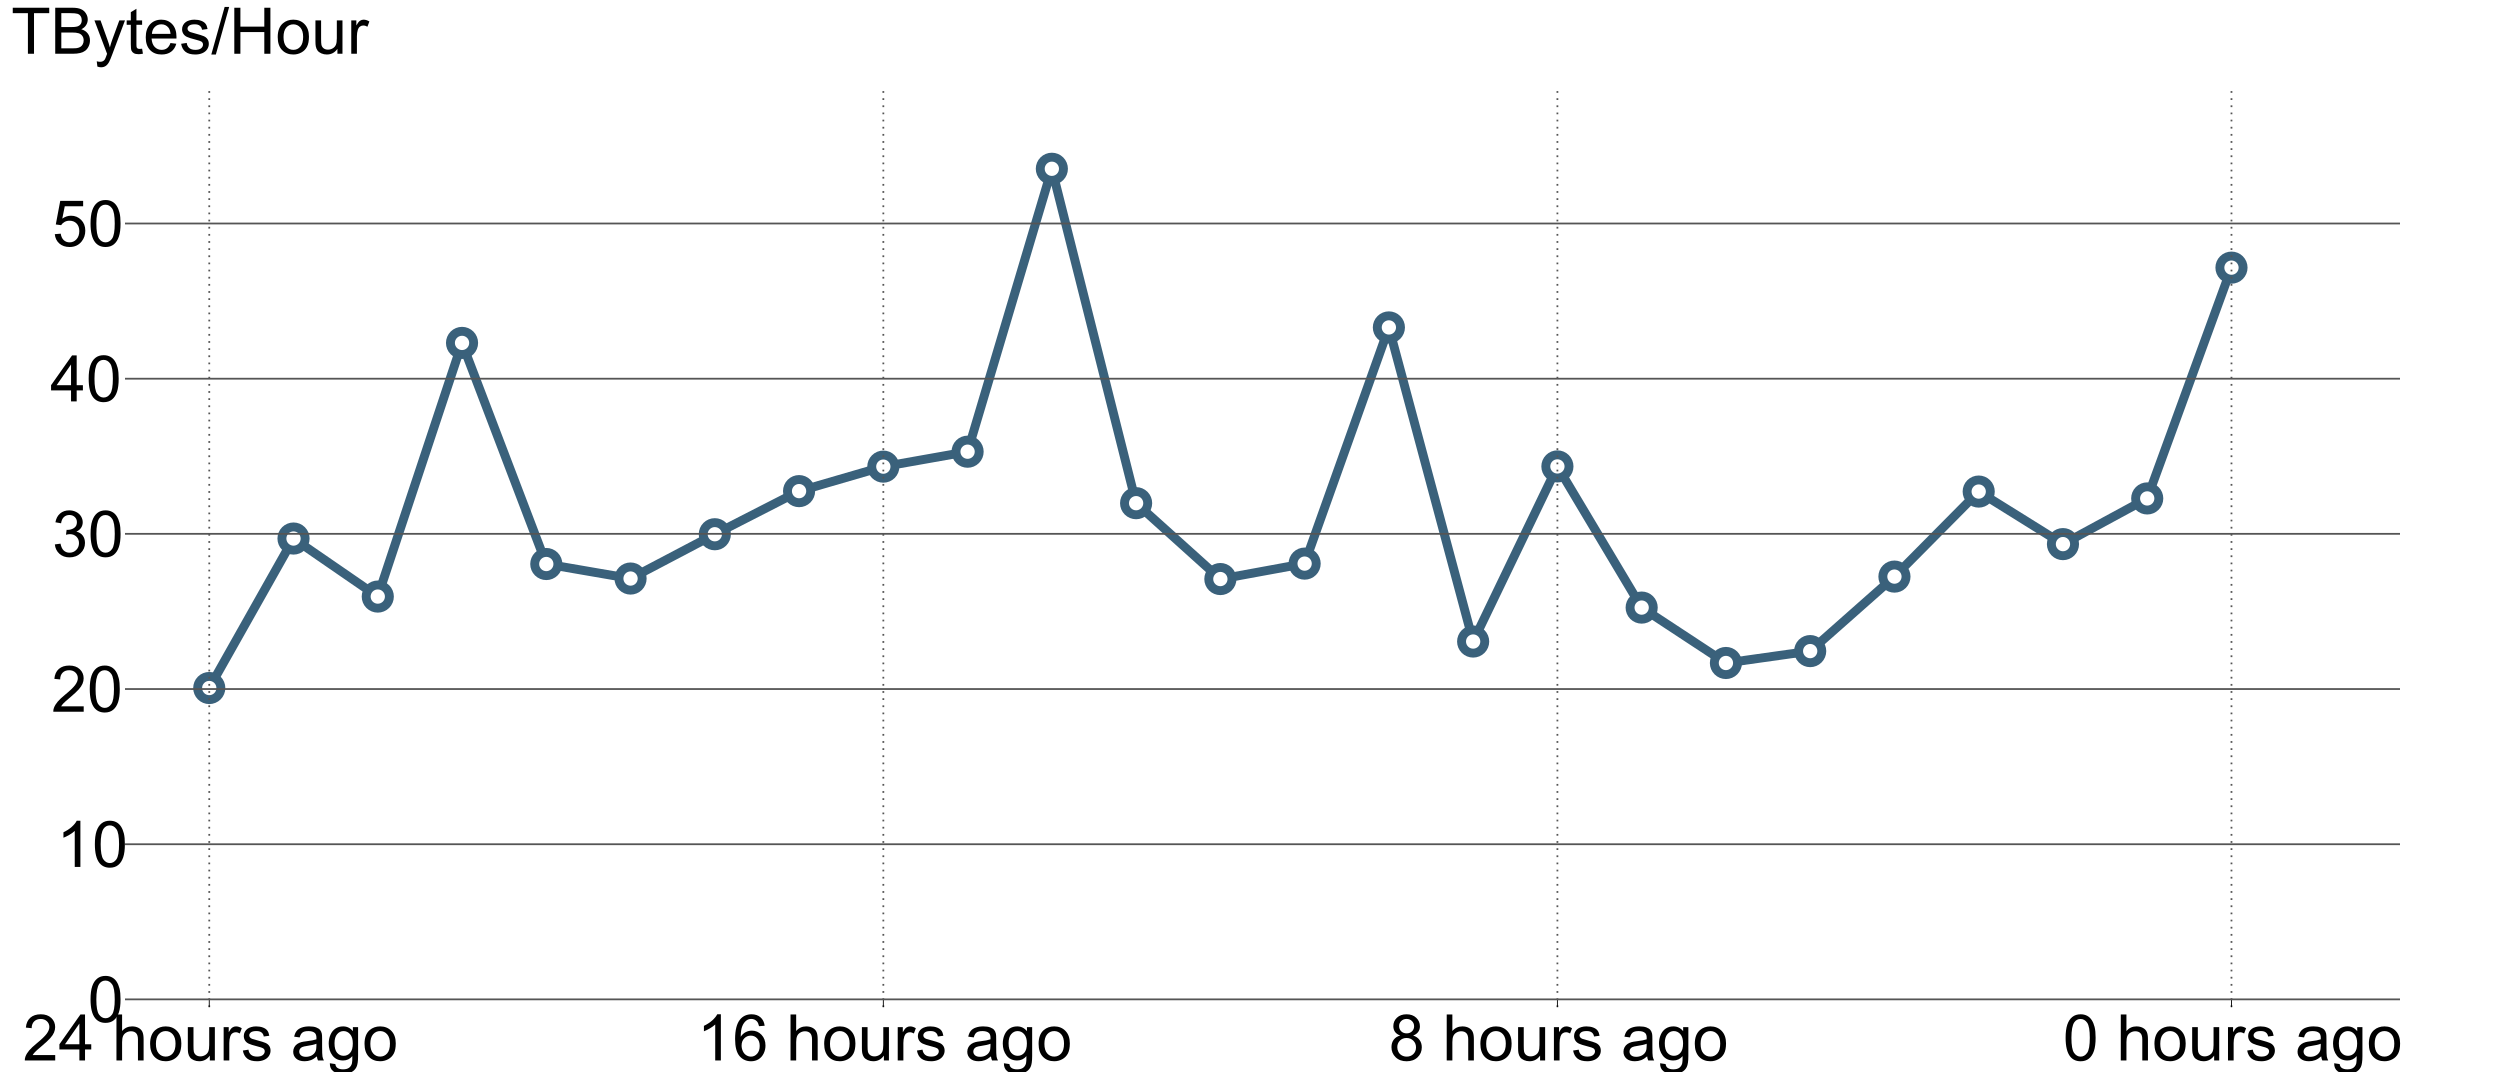
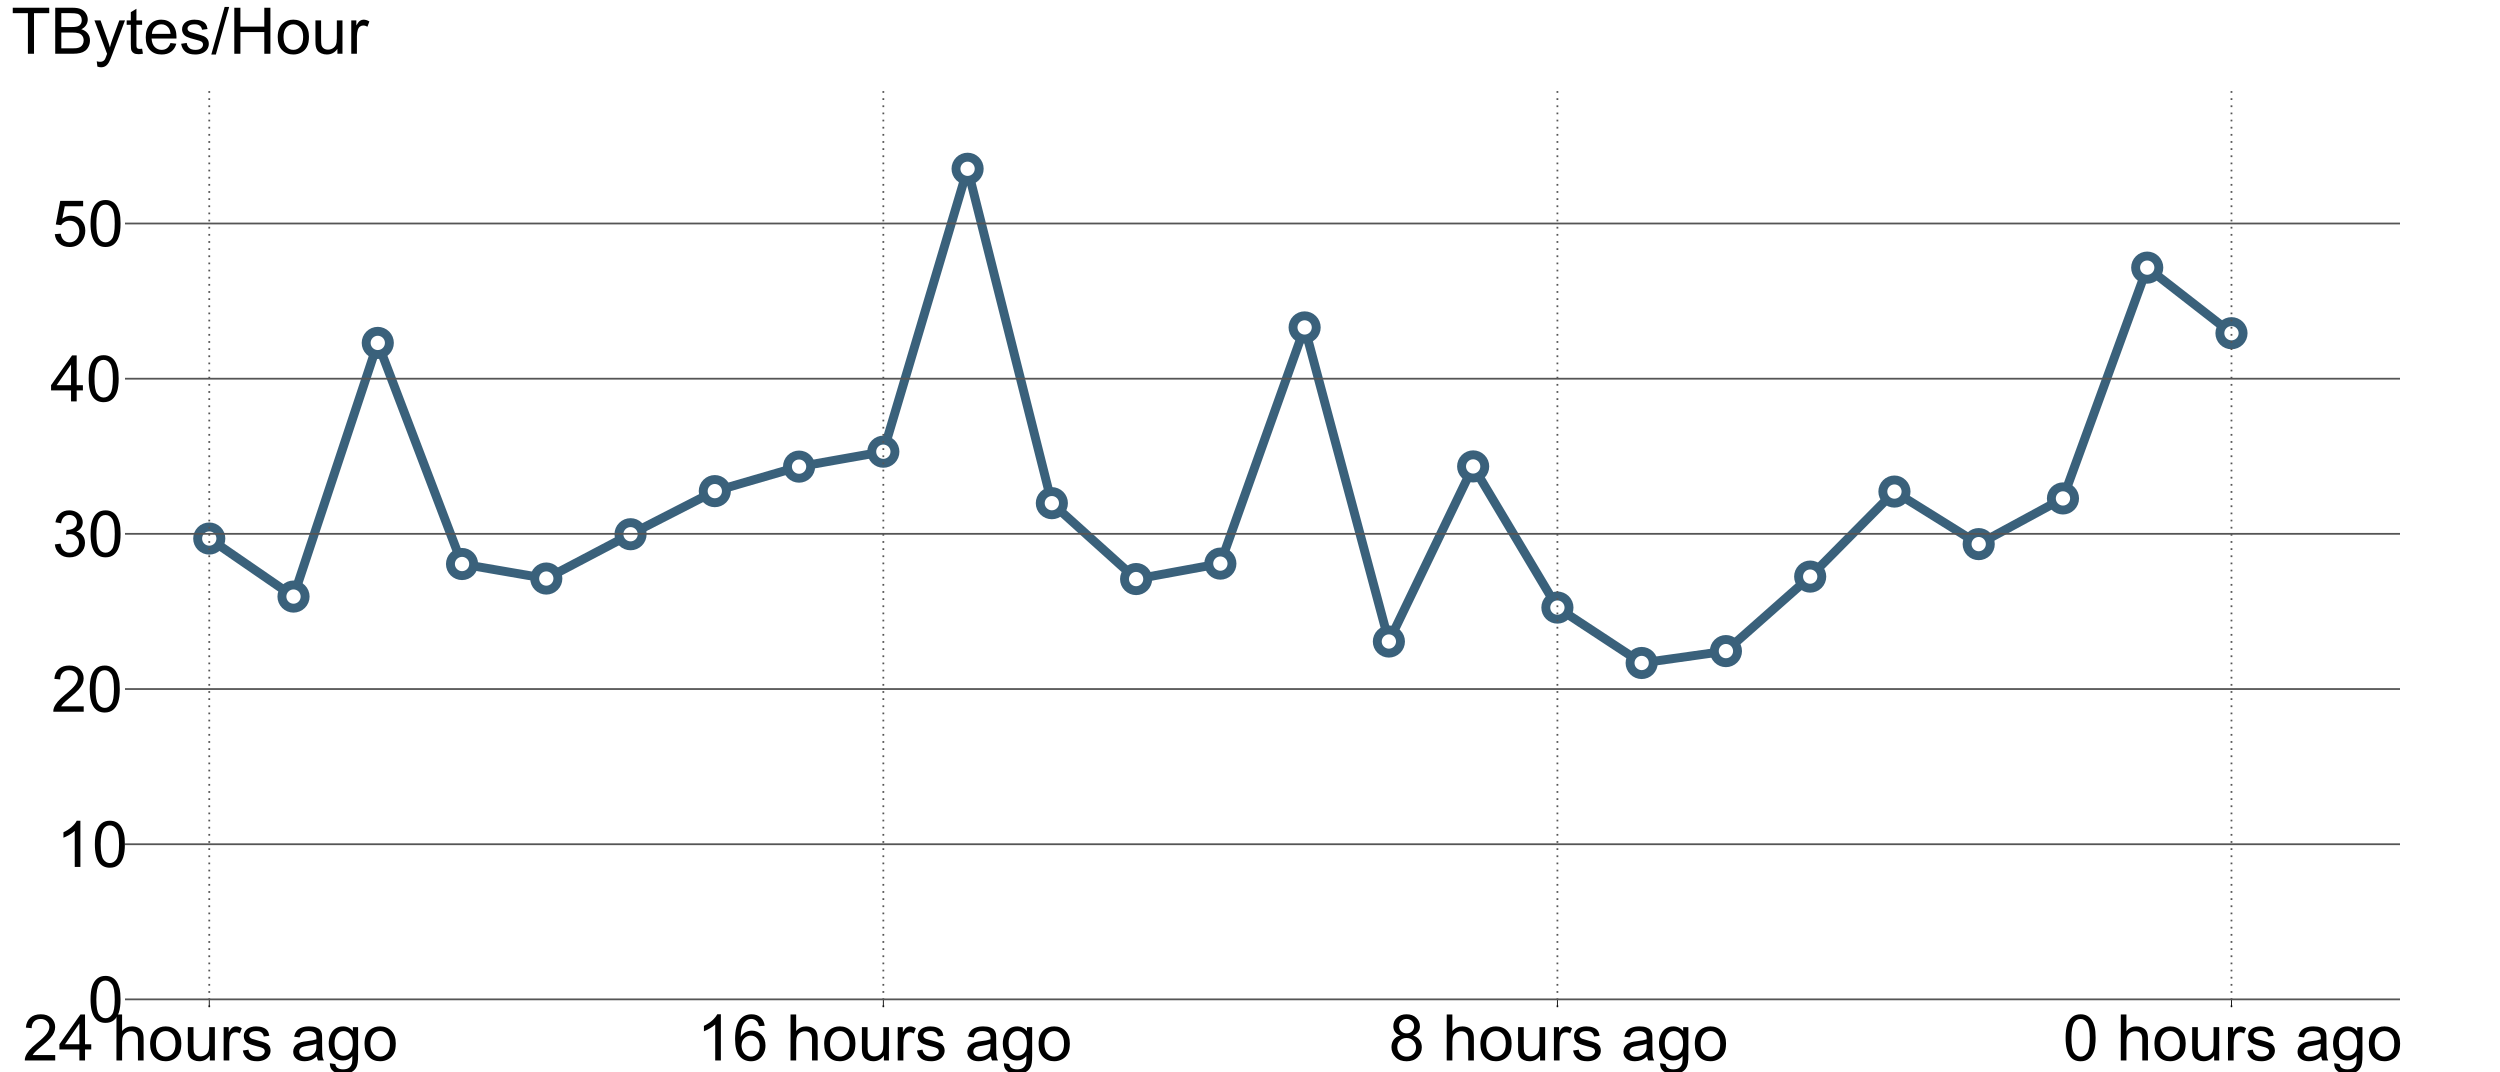
<svg xmlns="http://www.w3.org/2000/svg" xmlns:xlink="http://www.w3.org/1999/xlink" width="1400pt" height="600pt" viewBox="0 0 1400 600" version="1.1" id="svg1">
  <g id="figure1">
    <g id="patch1">
      <path style="fill: #ffffff; stroke: #ffffff; stroke-width: 1; stroke-linejoin: round; stroke-linecap: square;  opacity: 1" d="M0 600L1400 600L1400 0 L0 0L0 600" />
    </g>
    <g id="axes1">
      <g id="line2d1">
        <defs>
          <clipPath id="pae88289662c10040f13a96717475d515">
            <rect x="70" y="48" width="1274" height="516" />
          </clipPath>
        </defs>
-         <path style="fill: none; stroke: #3a617b; stroke-width: 5; stroke-linejoin: round; stroke-linecap: square;  opacity: 1" clip-path="url(#pae88289662c10040f13a96717475d515)" d="M117.185 385.293L164.37 301.582L211.556 334.078 L258.741 192.031L305.926 315.85L353.111 323.983 L400.296 299.169L447.481 275.03L494.667 261.313 L541.852 252.953L589.037 94.514L636.222 281.778 L683.407 324.268L730.593 315.622L777.778 183.36 L824.963 359.256L872.148 261.196L919.333 340.249 L966.519 371.274L1013.704 364.616L1060.889 322.894 L1108.074 275.278L1155.259 304.702L1202.444 279.122 L1249.63 149.875" />
+         <path style="fill: none; stroke: #3a617b; stroke-width: 5; stroke-linejoin: round; stroke-linecap: square;  opacity: 1" clip-path="url(#pae88289662c10040f13a96717475d515)" d="M117.185 301.582L164.37 334.078L211.556 192.031 L258.741 315.85L305.926 323.983L353.111 299.169 L400.296 275.03L447.481 261.313L494.667 252.953 L541.852 94.514L589.037 281.778L636.222 324.268 L683.407 315.622L730.593 183.36L777.778 359.256 L824.963 261.196L872.148 340.249L919.333 371.274 L966.519 364.616L1013.704 322.894L1060.889 275.278 L1108.074 304.702L1155.259 279.122L1202.444 149.875 L1249.63 186.595" />
        <defs>
          <path id="m08ac4dbc767844c1247817e65fe09196" d="M0 6.5C1.724 6.5 3.377 5.815 4.596 4.596 C5.815 3.377 6.5 1.724 6.5 0 C6.5 -1.724 5.815 -3.377 4.596 -4.596 C3.377 -5.815 1.724 -6.5 0 -6.5 C-1.724 -6.5 -3.377 -5.815 -4.596 -4.596 C-5.815 -3.377 -6.5 -1.724 -6.5 0 C-6.5 1.724 -5.815 3.377 -4.596 4.596 C-3.377 5.815 -1.724 6.5 0 6.5z" />
        </defs>
        <g clip-path="url(#pae88289662c10040f13a96717475d515)">
-           <use style="fill: #ffffff; stroke: #3a617b; stroke-width: 5; stroke-linejoin: round; stroke-linecap: butt;  opacity: 1" xlink:href="#m08ac4dbc767844c1247817e65fe09196" x="117.185" y="385.293" />
-           <use style="fill: #ffffff; stroke: #3a617b; stroke-width: 5; stroke-linejoin: round; stroke-linecap: butt;  opacity: 1" xlink:href="#m08ac4dbc767844c1247817e65fe09196" x="164.37" y="301.582" />
-           <use style="fill: #ffffff; stroke: #3a617b; stroke-width: 5; stroke-linejoin: round; stroke-linecap: butt;  opacity: 1" xlink:href="#m08ac4dbc767844c1247817e65fe09196" x="211.556" y="334.078" />
-           <use style="fill: #ffffff; stroke: #3a617b; stroke-width: 5; stroke-linejoin: round; stroke-linecap: butt;  opacity: 1" xlink:href="#m08ac4dbc767844c1247817e65fe09196" x="258.741" y="192.031" />
-           <use style="fill: #ffffff; stroke: #3a617b; stroke-width: 5; stroke-linejoin: round; stroke-linecap: butt;  opacity: 1" xlink:href="#m08ac4dbc767844c1247817e65fe09196" x="305.926" y="315.85" />
-           <use style="fill: #ffffff; stroke: #3a617b; stroke-width: 5; stroke-linejoin: round; stroke-linecap: butt;  opacity: 1" xlink:href="#m08ac4dbc767844c1247817e65fe09196" x="353.111" y="323.983" />
-           <use style="fill: #ffffff; stroke: #3a617b; stroke-width: 5; stroke-linejoin: round; stroke-linecap: butt;  opacity: 1" xlink:href="#m08ac4dbc767844c1247817e65fe09196" x="400.296" y="299.169" />
-           <use style="fill: #ffffff; stroke: #3a617b; stroke-width: 5; stroke-linejoin: round; stroke-linecap: butt;  opacity: 1" xlink:href="#m08ac4dbc767844c1247817e65fe09196" x="447.481" y="275.03" />
-           <use style="fill: #ffffff; stroke: #3a617b; stroke-width: 5; stroke-linejoin: round; stroke-linecap: butt;  opacity: 1" xlink:href="#m08ac4dbc767844c1247817e65fe09196" x="494.667" y="261.313" />
-           <use style="fill: #ffffff; stroke: #3a617b; stroke-width: 5; stroke-linejoin: round; stroke-linecap: butt;  opacity: 1" xlink:href="#m08ac4dbc767844c1247817e65fe09196" x="541.852" y="252.953" />
-           <use style="fill: #ffffff; stroke: #3a617b; stroke-width: 5; stroke-linejoin: round; stroke-linecap: butt;  opacity: 1" xlink:href="#m08ac4dbc767844c1247817e65fe09196" x="589.037" y="94.514" />
-           <use style="fill: #ffffff; stroke: #3a617b; stroke-width: 5; stroke-linejoin: round; stroke-linecap: butt;  opacity: 1" xlink:href="#m08ac4dbc767844c1247817e65fe09196" x="636.222" y="281.778" />
-           <use style="fill: #ffffff; stroke: #3a617b; stroke-width: 5; stroke-linejoin: round; stroke-linecap: butt;  opacity: 1" xlink:href="#m08ac4dbc767844c1247817e65fe09196" x="683.407" y="324.268" />
-           <use style="fill: #ffffff; stroke: #3a617b; stroke-width: 5; stroke-linejoin: round; stroke-linecap: butt;  opacity: 1" xlink:href="#m08ac4dbc767844c1247817e65fe09196" x="730.593" y="315.622" />
-           <use style="fill: #ffffff; stroke: #3a617b; stroke-width: 5; stroke-linejoin: round; stroke-linecap: butt;  opacity: 1" xlink:href="#m08ac4dbc767844c1247817e65fe09196" x="777.778" y="183.36" />
-           <use style="fill: #ffffff; stroke: #3a617b; stroke-width: 5; stroke-linejoin: round; stroke-linecap: butt;  opacity: 1" xlink:href="#m08ac4dbc767844c1247817e65fe09196" x="824.963" y="359.256" />
-           <use style="fill: #ffffff; stroke: #3a617b; stroke-width: 5; stroke-linejoin: round; stroke-linecap: butt;  opacity: 1" xlink:href="#m08ac4dbc767844c1247817e65fe09196" x="872.148" y="261.196" />
-           <use style="fill: #ffffff; stroke: #3a617b; stroke-width: 5; stroke-linejoin: round; stroke-linecap: butt;  opacity: 1" xlink:href="#m08ac4dbc767844c1247817e65fe09196" x="919.333" y="340.249" />
-           <use style="fill: #ffffff; stroke: #3a617b; stroke-width: 5; stroke-linejoin: round; stroke-linecap: butt;  opacity: 1" xlink:href="#m08ac4dbc767844c1247817e65fe09196" x="966.519" y="371.274" />
-           <use style="fill: #ffffff; stroke: #3a617b; stroke-width: 5; stroke-linejoin: round; stroke-linecap: butt;  opacity: 1" xlink:href="#m08ac4dbc767844c1247817e65fe09196" x="1013.704" y="364.616" />
-           <use style="fill: #ffffff; stroke: #3a617b; stroke-width: 5; stroke-linejoin: round; stroke-linecap: butt;  opacity: 1" xlink:href="#m08ac4dbc767844c1247817e65fe09196" x="1060.889" y="322.894" />
-           <use style="fill: #ffffff; stroke: #3a617b; stroke-width: 5; stroke-linejoin: round; stroke-linecap: butt;  opacity: 1" xlink:href="#m08ac4dbc767844c1247817e65fe09196" x="1108.074" y="275.278" />
-           <use style="fill: #ffffff; stroke: #3a617b; stroke-width: 5; stroke-linejoin: round; stroke-linecap: butt;  opacity: 1" xlink:href="#m08ac4dbc767844c1247817e65fe09196" x="1155.259" y="304.702" />
-           <use style="fill: #ffffff; stroke: #3a617b; stroke-width: 5; stroke-linejoin: round; stroke-linecap: butt;  opacity: 1" xlink:href="#m08ac4dbc767844c1247817e65fe09196" x="1202.444" y="279.122" />
-           <use style="fill: #ffffff; stroke: #3a617b; stroke-width: 5; stroke-linejoin: round; stroke-linecap: butt;  opacity: 1" xlink:href="#m08ac4dbc767844c1247817e65fe09196" x="1249.63" y="149.875" />
+           <use style="fill: #ffffff; stroke: #3a617b; stroke-width: 5; stroke-linejoin: round; stroke-linecap: butt;  opacity: 1" xlink:href="#m08ac4dbc767844c1247817e65fe09196" x="117.185" y="301.582" />
+           <use style="fill: #ffffff; stroke: #3a617b; stroke-width: 5; stroke-linejoin: round; stroke-linecap: butt;  opacity: 1" xlink:href="#m08ac4dbc767844c1247817e65fe09196" x="164.37" y="334.078" />
+           <use style="fill: #ffffff; stroke: #3a617b; stroke-width: 5; stroke-linejoin: round; stroke-linecap: butt;  opacity: 1" xlink:href="#m08ac4dbc767844c1247817e65fe09196" x="211.556" y="192.031" />
+           <use style="fill: #ffffff; stroke: #3a617b; stroke-width: 5; stroke-linejoin: round; stroke-linecap: butt;  opacity: 1" xlink:href="#m08ac4dbc767844c1247817e65fe09196" x="258.741" y="315.85" />
+           <use style="fill: #ffffff; stroke: #3a617b; stroke-width: 5; stroke-linejoin: round; stroke-linecap: butt;  opacity: 1" xlink:href="#m08ac4dbc767844c1247817e65fe09196" x="305.926" y="323.983" />
+           <use style="fill: #ffffff; stroke: #3a617b; stroke-width: 5; stroke-linejoin: round; stroke-linecap: butt;  opacity: 1" xlink:href="#m08ac4dbc767844c1247817e65fe09196" x="353.111" y="299.169" />
+           <use style="fill: #ffffff; stroke: #3a617b; stroke-width: 5; stroke-linejoin: round; stroke-linecap: butt;  opacity: 1" xlink:href="#m08ac4dbc767844c1247817e65fe09196" x="400.296" y="275.03" />
+           <use style="fill: #ffffff; stroke: #3a617b; stroke-width: 5; stroke-linejoin: round; stroke-linecap: butt;  opacity: 1" xlink:href="#m08ac4dbc767844c1247817e65fe09196" x="447.481" y="261.313" />
+           <use style="fill: #ffffff; stroke: #3a617b; stroke-width: 5; stroke-linejoin: round; stroke-linecap: butt;  opacity: 1" xlink:href="#m08ac4dbc767844c1247817e65fe09196" x="494.667" y="252.953" />
+           <use style="fill: #ffffff; stroke: #3a617b; stroke-width: 5; stroke-linejoin: round; stroke-linecap: butt;  opacity: 1" xlink:href="#m08ac4dbc767844c1247817e65fe09196" x="541.852" y="94.514" />
+           <use style="fill: #ffffff; stroke: #3a617b; stroke-width: 5; stroke-linejoin: round; stroke-linecap: butt;  opacity: 1" xlink:href="#m08ac4dbc767844c1247817e65fe09196" x="589.037" y="281.778" />
+           <use style="fill: #ffffff; stroke: #3a617b; stroke-width: 5; stroke-linejoin: round; stroke-linecap: butt;  opacity: 1" xlink:href="#m08ac4dbc767844c1247817e65fe09196" x="636.222" y="324.268" />
+           <use style="fill: #ffffff; stroke: #3a617b; stroke-width: 5; stroke-linejoin: round; stroke-linecap: butt;  opacity: 1" xlink:href="#m08ac4dbc767844c1247817e65fe09196" x="683.407" y="315.622" />
+           <use style="fill: #ffffff; stroke: #3a617b; stroke-width: 5; stroke-linejoin: round; stroke-linecap: butt;  opacity: 1" xlink:href="#m08ac4dbc767844c1247817e65fe09196" x="730.593" y="183.36" />
+           <use style="fill: #ffffff; stroke: #3a617b; stroke-width: 5; stroke-linejoin: round; stroke-linecap: butt;  opacity: 1" xlink:href="#m08ac4dbc767844c1247817e65fe09196" x="777.778" y="359.256" />
+           <use style="fill: #ffffff; stroke: #3a617b; stroke-width: 5; stroke-linejoin: round; stroke-linecap: butt;  opacity: 1" xlink:href="#m08ac4dbc767844c1247817e65fe09196" x="824.963" y="261.196" />
+           <use style="fill: #ffffff; stroke: #3a617b; stroke-width: 5; stroke-linejoin: round; stroke-linecap: butt;  opacity: 1" xlink:href="#m08ac4dbc767844c1247817e65fe09196" x="872.148" y="340.249" />
+           <use style="fill: #ffffff; stroke: #3a617b; stroke-width: 5; stroke-linejoin: round; stroke-linecap: butt;  opacity: 1" xlink:href="#m08ac4dbc767844c1247817e65fe09196" x="919.333" y="371.274" />
+           <use style="fill: #ffffff; stroke: #3a617b; stroke-width: 5; stroke-linejoin: round; stroke-linecap: butt;  opacity: 1" xlink:href="#m08ac4dbc767844c1247817e65fe09196" x="966.519" y="364.616" />
+           <use style="fill: #ffffff; stroke: #3a617b; stroke-width: 5; stroke-linejoin: round; stroke-linecap: butt;  opacity: 1" xlink:href="#m08ac4dbc767844c1247817e65fe09196" x="1013.704" y="322.894" />
+           <use style="fill: #ffffff; stroke: #3a617b; stroke-width: 5; stroke-linejoin: round; stroke-linecap: butt;  opacity: 1" xlink:href="#m08ac4dbc767844c1247817e65fe09196" x="1060.889" y="275.278" />
+           <use style="fill: #ffffff; stroke: #3a617b; stroke-width: 5; stroke-linejoin: round; stroke-linecap: butt;  opacity: 1" xlink:href="#m08ac4dbc767844c1247817e65fe09196" x="1108.074" y="304.702" />
+           <use style="fill: #ffffff; stroke: #3a617b; stroke-width: 5; stroke-linejoin: round; stroke-linecap: butt;  opacity: 1" xlink:href="#m08ac4dbc767844c1247817e65fe09196" x="1155.259" y="279.122" />
+           <use style="fill: #ffffff; stroke: #3a617b; stroke-width: 5; stroke-linejoin: round; stroke-linecap: butt;  opacity: 1" xlink:href="#m08ac4dbc767844c1247817e65fe09196" x="1202.444" y="149.875" />
+           <use style="fill: #ffffff; stroke: #3a617b; stroke-width: 5; stroke-linejoin: round; stroke-linecap: butt;  opacity: 1" xlink:href="#m08ac4dbc767844c1247817e65fe09196" x="1249.63" y="186.595" />
        </g>
      </g>
      <g id="matplotlib.axis1">
        <g id="xtick1">
          <g id="line2d2">
            <path style="fill: none; stroke: #555555; stroke-width: 1; stroke-linejoin: round; stroke-linecap: butt; stroke-dasharray: 1,3; stroke-dashoffset: 0; opacity: 1" clip-path="url(#pae88289662c10040f13a96717475d515)" d="M117.185 564L117.185 48" />
          </g>
          <g id="line2d3">
            <defs>
              <path id="m30e32995789d870ad79a2e54c91cf9c6" d="M0 0L0 -4" />
            </defs>
            <g>
              <use style="fill: none; stroke: #000000; stroke-width: 0.5; stroke-linejoin: round; stroke-linecap: butt;  opacity: 1" xlink:href="#m30e32995789d870ad79a2e54c91cf9c6" x="117.185" y="564" />
            </g>
          </g>
          <g id="text1">
            <defs>
              <path id="c_a7ec7f1581c48e6603ad54008c14207a" d="M50.344 -8.453l0 8.453l-47.312 0q-0.094 -3.172 1.016 -6.109q1.812 -4.828 5.781 -9.516q3.984 -4.688 11.516 -10.844q11.672 -9.562 15.766 -15.156q4.109 -5.594 4.109 -10.578q0 -5.219 -3.75 -8.797q-3.734 -3.594 -9.734 -3.594q-6.344 0 -10.156 3.812q-3.812 3.797 -3.859 10.531l-9.031 -0.922q0.922 -10.109 6.969 -15.406q6.062 -5.297 16.281 -5.297q10.297 0 16.297 5.719q6.016 5.703 6.016 14.156q0 4.297 -1.766 8.453q-1.75 4.141 -5.828 8.734q-4.078 4.594 -13.547 12.594q-7.922 6.641 -10.172 9.016q-2.234 2.359 -3.703 4.75z" />
              <path id="c_16502e6f65ec6361f518ececdfa42aec" d="M32.328 -0l0 -17.141l-31.062 0l0 -8.062l32.672 -46.375l7.172 0l0 46.375l9.672 0l0 8.062l-9.672 0l0 17.141zM32.328 -25.203l0 -32.266l-22.422 32.266z" />
              <path id="c_d41d8cd98f00b204e9800998ecf8427e" d="" />
              <path id="c_1ecd7401a5a4a519fba1c56f42bec99f" d="M6.594 -0l0 -71.578l8.781 0l0 25.672q6.156 -7.125 15.531 -7.125q5.766 0 10.016 2.281q4.25 2.266 6.078 6.266q1.828 4 1.828 11.625l0 32.859l-8.781 0l0 -32.859q0 -6.594 -2.859 -9.594q-2.859 -3 -8.078 -3q-3.906 0 -7.359 2.031q-3.438 2.016 -4.906 5.484q-1.469 3.469 -1.469 9.562l0 28.375z" />
              <path id="c_7b35dc0830c9a5ebd9c5012e37b3554f" d="M3.328 -25.922q0 -14.406 8 -21.344q6.688 -5.766 16.312 -5.766q10.688 0 17.469 7.016q6.797 7 6.797 19.359q0 10 -3 15.75q-3 5.734 -8.75 8.906q-5.734 3.172 -12.516 3.172q-10.891 0 -17.609 -6.984q-6.703 -6.984 -6.703 -20.109M12.359 -25.922q0 9.953 4.344 14.906q4.344 4.953 10.938 4.953q6.547 0 10.891 -4.969q4.344 -4.984 4.344 -15.188q0 -9.625 -4.375 -14.578q-4.375 -4.953 -10.859 -4.953q-6.594 0 -10.938 4.938q-4.344 4.922 -4.344 14.891" />
              <path id="c_558cebd09a7cc24c350fa94160e77b73" d="M40.578 -0l0 -7.625q-6.062 8.797 -16.453 8.797q-4.594 0 -8.578 -1.75q-3.969 -1.766 -5.906 -4.422q-1.922 -2.672 -2.703 -6.531q-0.547 -2.578 -0.547 -8.203l0 -32.125l8.797 0l0 28.766q0 6.875 0.531 9.281q0.828 3.453 3.516 5.438q2.688 1.984 6.641 1.984q3.953 0 7.422 -2.031q3.469 -2.031 4.906 -5.516q1.453 -3.5 1.453 -10.141l0 -27.781l8.781 0l0 51.859z" />
              <path id="c_0d849ef44aebdec16b8b34704b04b73f" d="M6.5 -0l0 -51.859l7.906 0l0 7.859q3.031 -5.516 5.594 -7.266q2.562 -1.766 5.641 -1.766q4.438 0 9.031 2.828l-3.031 8.156q-3.219 -1.906 -6.438 -1.906q-2.891 0 -5.188 1.734q-2.297 1.734 -3.266 4.812q-1.469 4.688 -1.469 10.25l0 27.156z" />
              <path id="c_37fe629f139bdb6cf8aa614b087f812c" d="M3.078 -15.484l8.688 -1.359q0.734 5.219 4.078 8q3.344 2.781 9.359 2.781q6.047 0 8.969 -2.453q2.938 -2.469 2.938 -5.797q0 -2.969 -2.594 -4.688q-1.797 -1.172 -8.984 -2.969q-9.656 -2.453 -13.391 -4.234q-3.734 -1.781 -5.672 -4.922q-1.922 -3.156 -1.922 -6.969q0 -3.453 1.578 -6.406q1.594 -2.969 4.328 -4.922q2.047 -1.5 5.578 -2.547q3.547 -1.062 7.609 -1.062q6.094 0 10.703 1.766q4.625 1.75 6.812 4.766q2.203 3 3.031 8.016l-8.594 1.172q-0.578 -4 -3.391 -6.234q-2.812 -2.25 -7.938 -2.25q-6.047 0 -8.641 2q-2.594 2 -2.594 4.688q0 1.703 1.078 3.078q1.078 1.406 3.375 2.344q1.312 0.484 7.766 2.234q9.328 2.5 13 4.094q3.688 1.578 5.781 4.609q2.109 3.016 2.109 7.516q0 4.391 -2.562 8.281q-2.562 3.875 -7.406 6q-4.828 2.125 -10.922 2.125q-10.109 0 -15.406 -4.203q-5.297 -4.203 -6.766 -12.453" />
              <path id="c_ddaa5e367218a470357296a7ba545dfe" d="M40.438 -6.391q-4.891 4.141 -9.406 5.859q-4.516 1.703 -9.688 1.703q-8.547 0 -13.141 -4.172q-4.594 -4.172 -4.594 -10.672q0 -3.812 1.734 -6.953q1.734 -3.156 4.547 -5.062q2.812 -1.906 6.328 -2.875q2.578 -0.688 7.812 -1.328q10.641 -1.266 15.672 -3.016q0.047 -1.812 0.047 -2.297q0 -5.375 -2.5 -7.578q-3.359 -2.969 -10 -2.969q-6.203 0 -9.156 2.172q-2.953 2.172 -4.375 7.688l-8.594 -1.172q1.172 -5.516 3.859 -8.906q2.688 -3.391 7.766 -5.219q5.078 -1.844 11.766 -1.844q6.641 0 10.781 1.562q4.156 1.562 6.109 3.938q1.953 2.359 2.734 5.984q0.438 2.234 0.438 8.094l0 11.719q0 12.266 0.562 15.516q0.562 3.234 2.234 6.219l-9.188 0q-1.359 -2.734 -1.75 -6.391M39.703 -26.031q-4.797 1.953 -14.359 3.328q-5.422 0.781 -7.672 1.766q-2.234 0.969 -3.469 2.844q-1.219 1.875 -1.219 4.172q0 3.516 2.656 5.859q2.672 2.344 7.797 2.344q5.078 0 9.031 -2.219q3.953 -2.219 5.812 -6.078q1.422 -2.984 1.422 -8.781z" />
              <path id="c_942af35282b351d80557a23c0c16bb49" d="M4.984 4.297l8.547 1.266q0.531 3.953 2.969 5.766q3.281 2.438 8.938 2.438q6.109 0 9.422 -2.438q3.328 -2.438 4.5 -6.828q0.688 -2.688 0.625 -11.281q-5.75 6.781 -14.344 6.781q-10.703 0 -16.562 -7.719q-5.859 -7.719 -5.859 -18.5q0 -7.422 2.688 -13.688q2.688 -6.281 7.781 -9.703q5.109 -3.422 12 -3.422q9.172 0 15.141 7.422l0 -6.25l8.094 0l0 44.828q0 12.109 -2.469 17.156q-2.453 5.062 -7.812 7.984q-5.344 2.938 -13.156 2.938q-9.266 0 -14.984 -4.172q-5.719 -4.172 -5.516 -12.578M12.25 -26.859q0 10.203 4.047 14.891q4.062 4.688 10.172 4.688q6.047 0 10.141 -4.656q4.109 -4.672 4.109 -14.625q0 -9.516 -4.219 -14.344q-4.219 -4.844 -10.188 -4.844q-5.859 0 -9.969 4.766q-4.094 4.75 -4.094 14.125" />
            </defs>
            <g style="fill: #000000; opacity: 1" transform="translate(12.79456,593.875)scale(0.36)">
              <use xlink:href="#c_a7ec7f1581c48e6603ad54008c14207a" />
              <use xlink:href="#c_16502e6f65ec6361f518ececdfa42aec" x="55.615" />
              <use xlink:href="#c_d41d8cd98f00b204e9800998ecf8427e" x="111.23" />
              <use xlink:href="#c_1ecd7401a5a4a519fba1c56f42bec99f" x="139.014" />
              <use xlink:href="#c_7b35dc0830c9a5ebd9c5012e37b3554f" x="194.629" />
              <use xlink:href="#c_558cebd09a7cc24c350fa94160e77b73" x="250.244" />
              <use xlink:href="#c_0d849ef44aebdec16b8b34704b04b73f" x="305.859" />
              <use xlink:href="#c_37fe629f139bdb6cf8aa614b087f812c" x="339.16" />
              <use xlink:href="#c_d41d8cd98f00b204e9800998ecf8427e" x="389.16" />
              <use xlink:href="#c_ddaa5e367218a470357296a7ba545dfe" x="416.943" />
              <use xlink:href="#c_942af35282b351d80557a23c0c16bb49" x="472.559" />
              <use xlink:href="#c_7b35dc0830c9a5ebd9c5012e37b3554f" x="528.174" />
            </g>
          </g>
        </g>
        <g id="xtick2">
          <g id="line2d4">
            <path style="fill: none; stroke: #555555; stroke-width: 1; stroke-linejoin: round; stroke-linecap: butt; stroke-dasharray: 1,3; stroke-dashoffset: 0; opacity: 1" clip-path="url(#pae88289662c10040f13a96717475d515)" d="M494.667 564L494.667 48" />
          </g>
          <g id="line2d5">
            <g>
              <use style="fill: none; stroke: #000000; stroke-width: 0.5; stroke-linejoin: round; stroke-linecap: butt;  opacity: 1" xlink:href="#m30e32995789d870ad79a2e54c91cf9c6" x="494.667" y="564" />
            </g>
          </g>
          <g id="text2">
            <defs>
              <path id="c_72c59cf671978aab4f9757f107511077" d="M37.25 -0l-8.781 0l0 -56q-3.172 3.016 -8.328 6.047q-5.156 3.031 -9.25 4.547l0 -8.5q7.375 -3.469 12.891 -8.391q5.516 -4.938 7.812 -9.578l5.656 0z" />
              <path id="c_365c0c1086255689078be262ab150854" d="M49.75 -54.047l-8.734 0.672q-1.172 -5.172 -3.312 -7.516q-3.578 -3.766 -8.797 -3.766q-4.203 0 -7.375 2.344q-4.141 3.031 -6.547 8.844q-2.391 5.812 -2.484 16.547q3.172 -4.828 7.766 -7.172q4.594 -2.344 9.625 -2.344q8.781 0 14.953 6.469q6.188 6.469 6.188 16.719q0 6.75 -2.906 12.531q-2.906 5.781 -7.984 8.859q-5.078 3.078 -11.531 3.078q-10.984 0 -17.922 -8.078q-6.922 -8.078 -6.922 -26.641q0 -20.75 7.656 -30.172q6.688 -8.203 18.016 -8.203q8.453 0 13.844 4.734q5.406 4.734 6.469 13.094M13.875 -23.188q0 4.531 1.922 8.688q1.922 4.141 5.391 6.328q3.469 2.172 7.281 2.172q5.562 0 9.562 -4.484q4.016 -4.5 4.016 -12.219q0 -7.422 -3.969 -11.688q-3.953 -4.281 -9.953 -4.281q-5.953 0 -10.109 4.281q-4.141 4.266 -4.141 11.203" />
            </defs>
            <g style="fill: #000000; opacity: 1" transform="translate(390.276,593.875)scale(0.36)">
              <use xlink:href="#c_72c59cf671978aab4f9757f107511077" />
              <use xlink:href="#c_365c0c1086255689078be262ab150854" x="55.615" />
              <use xlink:href="#c_d41d8cd98f00b204e9800998ecf8427e" x="111.23" />
              <use xlink:href="#c_1ecd7401a5a4a519fba1c56f42bec99f" x="139.014" />
              <use xlink:href="#c_7b35dc0830c9a5ebd9c5012e37b3554f" x="194.629" />
              <use xlink:href="#c_558cebd09a7cc24c350fa94160e77b73" x="250.244" />
              <use xlink:href="#c_0d849ef44aebdec16b8b34704b04b73f" x="305.859" />
              <use xlink:href="#c_37fe629f139bdb6cf8aa614b087f812c" x="339.16" />
              <use xlink:href="#c_d41d8cd98f00b204e9800998ecf8427e" x="389.16" />
              <use xlink:href="#c_ddaa5e367218a470357296a7ba545dfe" x="416.943" />
              <use xlink:href="#c_942af35282b351d80557a23c0c16bb49" x="472.559" />
              <use xlink:href="#c_7b35dc0830c9a5ebd9c5012e37b3554f" x="528.174" />
            </g>
          </g>
        </g>
        <g id="xtick3">
          <g id="line2d6">
            <path style="fill: none; stroke: #555555; stroke-width: 1; stroke-linejoin: round; stroke-linecap: butt; stroke-dasharray: 1,3; stroke-dashoffset: 0; opacity: 1" clip-path="url(#pae88289662c10040f13a96717475d515)" d="M872.148 564L872.148 48" />
          </g>
          <g id="line2d7">
            <g>
              <use style="fill: none; stroke: #000000; stroke-width: 0.5; stroke-linejoin: round; stroke-linecap: butt;  opacity: 1" xlink:href="#m30e32995789d870ad79a2e54c91cf9c6" x="872.148" y="564" />
            </g>
          </g>
          <g id="text3">
            <defs>
              <path id="c_9e21411eefed339632dc4e534c173910" d="M17.672 -38.812q-5.469 -2.016 -8.109 -5.719q-2.625 -3.719 -2.625 -8.891q0 -7.812 5.609 -13.125q5.625 -5.328 14.938 -5.328q9.375 0 15.094 5.453q5.719 5.438 5.719 13.25q0 4.984 -2.625 8.672q-2.609 3.672 -7.922 5.688q6.594 2.141 10.031 6.938q3.438 4.781 3.438 11.422q0 9.172 -6.5 15.422q-6.484 6.25 -17.078 6.25q-10.594 0 -17.094 -6.266q-6.5 -6.281 -6.5 -15.656q0 -6.984 3.547 -11.688q3.547 -4.719 10.078 -6.422M15.922 -53.719q0 5.078 3.266 8.312q3.281 3.219 8.5 3.219q5.078 0 8.328 -3.188q3.25 -3.203 3.25 -7.844q0 -4.844 -3.359 -8.141q-3.344 -3.297 -8.312 -3.297q-5.031 0 -8.359 3.234q-3.312 3.219 -3.312 7.703M13.094 -20.656q0 3.766 1.781 7.281q1.781 3.516 5.297 5.453q3.516 1.922 7.562 1.922q6.297 0 10.391 -4.047q4.109 -4.062 4.109 -10.312q0 -6.344 -4.219 -10.5q-4.219 -4.156 -10.578 -4.156q-6.203 0 -10.281 4.109q-4.062 4.094 -4.062 10.25" />
            </defs>
            <g style="fill: #000000; opacity: 1" transform="translate(777.7653,593.875)scale(0.36)">
              <use xlink:href="#c_9e21411eefed339632dc4e534c173910" />
              <use xlink:href="#c_d41d8cd98f00b204e9800998ecf8427e" x="55.615" />
              <use xlink:href="#c_1ecd7401a5a4a519fba1c56f42bec99f" x="83.398" />
              <use xlink:href="#c_7b35dc0830c9a5ebd9c5012e37b3554f" x="139.014" />
              <use xlink:href="#c_558cebd09a7cc24c350fa94160e77b73" x="194.629" />
              <use xlink:href="#c_0d849ef44aebdec16b8b34704b04b73f" x="250.244" />
              <use xlink:href="#c_37fe629f139bdb6cf8aa614b087f812c" x="283.545" />
              <use xlink:href="#c_d41d8cd98f00b204e9800998ecf8427e" x="333.545" />
              <use xlink:href="#c_ddaa5e367218a470357296a7ba545dfe" x="361.328" />
              <use xlink:href="#c_942af35282b351d80557a23c0c16bb49" x="416.943" />
              <use xlink:href="#c_7b35dc0830c9a5ebd9c5012e37b3554f" x="472.559" />
            </g>
          </g>
        </g>
        <g id="xtick4">
          <g id="line2d8">
            <path style="fill: none; stroke: #555555; stroke-width: 1; stroke-linejoin: round; stroke-linecap: butt; stroke-dasharray: 1,3; stroke-dashoffset: 0; opacity: 1" clip-path="url(#pae88289662c10040f13a96717475d515)" d="M1249.63 564L1249.63 48" />
          </g>
          <g id="line2d9">
            <g>
              <use style="fill: none; stroke: #000000; stroke-width: 0.5; stroke-linejoin: round; stroke-linecap: butt;  opacity: 1" xlink:href="#m30e32995789d870ad79a2e54c91cf9c6" x="1249.63" y="564" />
            </g>
          </g>
          <g id="text4">
            <defs>
              <path id="c_c63e313c3da876077b62561e94932799" d="M4.156 -35.297q0 -12.703 2.609 -20.438q2.609 -7.75 7.75 -11.938q5.156 -4.203 12.969 -4.203q5.766 0 10.109 2.328q4.344 2.312 7.172 6.688q2.844 4.359 4.453 10.641q1.609 6.266 1.609 16.922q0 12.594 -2.594 20.328q-2.578 7.734 -7.734 11.969q-5.141 4.219 -13.016 4.219q-10.344 0 -16.25 -7.422q-7.078 -8.938 -7.078 -29.094M13.188 -35.297q0 17.625 4.125 23.469q4.125 5.828 10.172 5.828q6.062 0 10.188 -5.859q4.125 -5.859 4.125 -23.438q0 -17.688 -4.125 -23.484q-4.125 -5.812 -10.281 -5.812q-6.047 0 -9.672 5.125q-4.531 6.531 -4.531 24.172" />
            </defs>
            <g style="fill: #000000; opacity: 1" transform="translate(1155.247,593.875)scale(0.36)">
              <use xlink:href="#c_c63e313c3da876077b62561e94932799" />
              <use xlink:href="#c_d41d8cd98f00b204e9800998ecf8427e" x="55.615" />
              <use xlink:href="#c_1ecd7401a5a4a519fba1c56f42bec99f" x="83.398" />
              <use xlink:href="#c_7b35dc0830c9a5ebd9c5012e37b3554f" x="139.014" />
              <use xlink:href="#c_558cebd09a7cc24c350fa94160e77b73" x="194.629" />
              <use xlink:href="#c_0d849ef44aebdec16b8b34704b04b73f" x="250.244" />
              <use xlink:href="#c_37fe629f139bdb6cf8aa614b087f812c" x="283.545" />
              <use xlink:href="#c_d41d8cd98f00b204e9800998ecf8427e" x="333.545" />
              <use xlink:href="#c_ddaa5e367218a470357296a7ba545dfe" x="361.328" />
              <use xlink:href="#c_942af35282b351d80557a23c0c16bb49" x="416.943" />
              <use xlink:href="#c_7b35dc0830c9a5ebd9c5012e37b3554f" x="472.559" />
            </g>
          </g>
        </g>
      </g>
      <g id="matplotlib.axis2">
        <g id="ytick1">
          <g id="line2d10">
            <path style="fill: none; stroke: #555555; stroke-width: 1; stroke-linejoin: round; stroke-linecap: square;  opacity: 1" clip-path="url(#pae88289662c10040f13a96717475d515)" d="M70 559.655L1344 559.655" />
          </g>
          <g id="text5">
            <g style="fill: #000000; opacity: 1" transform="translate(49.20312,572.3739)scale(0.36)">
              <use xlink:href="#c_c63e313c3da876077b62561e94932799" />
            </g>
          </g>
        </g>
        <g id="ytick2">
          <g id="line2d11">
            <path style="fill: none; stroke: #555555; stroke-width: 1; stroke-linejoin: round; stroke-linecap: square;  opacity: 1" clip-path="url(#pae88289662c10040f13a96717475d515)" d="M70 472.757L1344 472.757" />
          </g>
          <g id="text6">
            <g style="fill: #000000; opacity: 1" transform="translate(31.60938,485.4762)scale(0.36)">
              <use xlink:href="#c_72c59cf671978aab4f9757f107511077" />
              <use xlink:href="#c_c63e313c3da876077b62561e94932799" x="55.615" />
            </g>
          </g>
        </g>
        <g id="ytick3">
          <g id="line2d12">
            <path style="fill: none; stroke: #555555; stroke-width: 1; stroke-linejoin: round; stroke-linecap: square;  opacity: 1" clip-path="url(#pae88289662c10040f13a96717475d515)" d="M70 385.86L1344 385.86" />
          </g>
          <g id="text7">
            <g style="fill: #000000; opacity: 1" transform="translate(28.75,398.5786)scale(0.36)">
              <use xlink:href="#c_a7ec7f1581c48e6603ad54008c14207a" />
              <use xlink:href="#c_c63e313c3da876077b62561e94932799" x="55.615" />
            </g>
          </g>
        </g>
        <g id="ytick4">
          <g id="line2d13">
            <path style="fill: none; stroke: #555555; stroke-width: 1; stroke-linejoin: round; stroke-linecap: square;  opacity: 1" clip-path="url(#pae88289662c10040f13a96717475d515)" d="M70 298.962L1344 298.962" />
          </g>
          <g id="text8">
            <defs>
              <path id="c_fda0a0109e2b7adfa5e482b9b2d320ee" d="M4.203 -18.891l8.781 -1.172q1.516 7.469 5.156 10.766q3.641 3.297 8.859 3.297q6.203 0 10.469 -4.297q4.281 -4.297 4.281 -10.656q0 -6.047 -3.953 -9.969q-3.953 -3.938 -10.062 -3.938q-2.484 0 -6.203 0.969l0.984 -7.719q0.875 0.109 1.406 0.109q5.625 0 10.109 -2.922q4.5 -2.938 4.5 -9.047q0 -4.828 -3.281 -8q-3.266 -3.188 -8.438 -3.188q-5.125 0 -8.547 3.234q-3.422 3.219 -4.391 9.656l-8.797 -1.562q1.609 -8.828 7.312 -13.688q5.719 -4.859 14.219 -4.859q5.859 0 10.781 2.516q4.938 2.516 7.547 6.859q2.625 4.344 2.625 9.234q0 4.625 -2.5 8.438q-2.484 3.812 -7.359 6.062q6.344 1.453 9.859 6.078q3.516 4.609 3.516 11.547q0 9.375 -6.844 15.891q-6.828 6.516 -17.281 6.516q-9.422 0 -15.656 -5.609q-6.219 -5.625 -7.094 -14.547" />
            </defs>
            <g style="fill: #000000; opacity: 1" transform="translate(29.20312,311.6732)scale(0.36)">
              <use xlink:href="#c_fda0a0109e2b7adfa5e482b9b2d320ee" />
              <use xlink:href="#c_c63e313c3da876077b62561e94932799" x="55.615" />
            </g>
          </g>
        </g>
        <g id="ytick5">
          <g id="line2d14">
            <path style="fill: none; stroke: #555555; stroke-width: 1; stroke-linejoin: round; stroke-linecap: square;  opacity: 1" clip-path="url(#pae88289662c10040f13a96717475d515)" d="M70 212.065L1344 212.065" />
          </g>
          <g id="text9">
            <g style="fill: #000000; opacity: 1" transform="translate(28.14062,224.7834)scale(0.36)">
              <use xlink:href="#c_16502e6f65ec6361f518ececdfa42aec" />
              <use xlink:href="#c_c63e313c3da876077b62561e94932799" x="55.615" />
            </g>
          </g>
        </g>
        <g id="ytick6">
          <g id="line2d15">
            <path style="fill: none; stroke: #555555; stroke-width: 1; stroke-linejoin: round; stroke-linecap: square;  opacity: 1" clip-path="url(#pae88289662c10040f13a96717475d515)" d="M70 125.167L1344 125.167" />
          </g>
          <g id="text10">
            <defs>
              <path id="c_75f775bc9f9a6adfab5172fd551e47e0" d="M4.156 -18.75l9.219 -0.781q1.031 6.734 4.766 10.141q3.734 3.391 9.016 3.391q6.344 0 10.734 -4.781q4.391 -4.797 4.391 -12.703q0 -7.516 -4.219 -11.859q-4.219 -4.359 -11.062 -4.359q-4.25 0 -7.672 1.938q-3.406 1.922 -5.359 5l-8.25 -1.078l6.922 -36.766l35.609 0l0 8.406l-28.578 0l-3.844 19.234q6.438 -4.5 13.516 -4.5q9.375 0 15.812 6.5q6.453 6.5 6.453 16.703q0 9.719 -5.656 16.797q-6.891 8.688 -18.797 8.688q-9.766 0 -15.953 -5.469q-6.172 -5.469 -7.047 -14.5" />
            </defs>
            <g style="fill: #000000; opacity: 1" transform="translate(29.1875,137.8858)scale(0.36)">
              <use xlink:href="#c_75f775bc9f9a6adfab5172fd551e47e0" />
              <use xlink:href="#c_c63e313c3da876077b62561e94932799" x="55.615" />
            </g>
          </g>
        </g>
      </g>
      <g id="text11">
        <defs>
          <path id="c_a2714bbf4c498d92dd39c98d755309c1" d="M25.922 -0l0 -63.141l-23.578 0l0 -8.438l56.734 0l0 8.438l-23.672 0l0 63.141z" />
          <path id="c_1a87b4467c8f63e0067e787cd6b36e0e" d="M7.328 -0l0 -71.578l26.859 0q8.203 0 13.156 2.172q4.953 2.172 7.75 6.688q2.812 4.516 2.812 9.453q0 4.578 -2.484 8.641q-2.484 4.047 -7.516 6.531q6.484 1.906 9.969 6.5q3.5 4.594 3.5 10.844q0 5.031 -2.125 9.359q-2.125 4.312 -5.25 6.656q-3.125 2.344 -7.844 3.547q-4.703 1.188 -11.531 1.188zM16.797 -41.5l15.484 0q6.297 0 9.031 -0.828q3.609 -1.078 5.438 -3.562q1.828 -2.5 1.828 -6.266q0 -3.562 -1.703 -6.266q-1.703 -2.719 -4.891 -3.719q-3.172 -1 -10.875 -1l-14.312 0zM16.797 -8.453l17.828 0q4.578 0 6.438 -0.344q3.281 -0.578 5.469 -1.938q2.203 -1.375 3.609 -3.984q1.422 -2.609 1.422 -6.031q0 -4 -2.047 -6.953q-2.047 -2.969 -5.688 -4.156q-3.641 -1.203 -10.484 -1.203l-16.547 0z" />
          <path id="c_e05063379f1a33c50264a9baea33b87d" d="M6.203 19.969l-0.984 -8.25q2.891 0.781 5.031 0.781q2.938 0 4.688 -0.984q1.766 -0.969 2.891 -2.719q0.828 -1.328 2.688 -6.547q0.234 -0.734 0.781 -2.156l-19.688 -51.953l9.469 0l10.797 30.031q2.094 5.719 3.766 12.016q1.516 -6.062 3.609 -11.812l11.078 -30.234l8.797 0l-19.734 52.734q-3.172 8.547 -4.922 11.766q-2.344 4.359 -5.375 6.375q-3.031 2.031 -7.234 2.031q-2.531 0 -5.656 -1.078" />
          <path id="c_49875a71faaf72e623dfe75bd38d2a1b" d="M25.781 -7.859l1.266 7.766q-3.703 0.781 -6.641 0.781q-4.781 0 -7.422 -1.516q-2.625 -1.516 -3.703 -3.984q-1.078 -2.469 -1.078 -10.375l0 -29.828l-6.438 0l0 -6.844l6.438 0l0 -12.844l8.734 -5.266l0 18.109l8.844 0l0 6.844l-8.844 0l0 30.312q0 3.766 0.469 4.844q0.469 1.062 1.516 1.703q1.047 0.641 3 0.641q1.469 0 3.859 -0.344" />
          <path id="c_96d0a1ecddf0bdf50a9ef92886b6d00f" d="M42.094 -16.703l9.078 1.125q-2.141 7.953 -7.953 12.359q-5.812 4.391 -14.844 4.391q-11.375 0 -18.047 -7q-6.672 -7.016 -6.672 -19.656q0 -13.094 6.734 -20.312q6.75 -7.234 17.484 -7.234q10.406 0 17 7.078q6.594 7.078 6.594 19.922q0 0.781 -0.047 2.344l-38.672 0q0.484 8.547 4.828 13.094q4.344 4.531 10.844 4.531q4.828 0 8.25 -2.531q3.422 -2.547 5.422 -8.109M13.234 -30.906l28.953 0q-0.578 -6.547 -3.312 -9.812q-4.203 -5.078 -10.891 -5.078q-6.062 0 -10.188 4.047q-4.125 4.047 -4.562 10.844" />
          <path id="c_a1de2651640294cc71fd7ece9f6eee39" d="M0 1.219l20.75 -74.016l7.031 0l-20.703 74.016z" />
          <path id="c_1e1fa5b67a530de837491c83e91056d3" d="M8.016 -0l0 -71.578l9.469 0l0 29.391l37.203 0l0 -29.391l9.469 0l0 71.578l-9.469 0l0 -33.734l-37.203 0l0 33.734z" />
        </defs>
        <g style="fill: #000000; opacity: 1" transform="translate(6.3,30.10187)scale(0.36)">
          <use xlink:href="#c_a2714bbf4c498d92dd39c98d755309c1" />
          <use xlink:href="#c_1a87b4467c8f63e0067e787cd6b36e0e" x="61.084" />
          <use xlink:href="#c_e05063379f1a33c50264a9baea33b87d" x="127.783" />
          <use xlink:href="#c_49875a71faaf72e623dfe75bd38d2a1b" x="177.783" />
          <use xlink:href="#c_96d0a1ecddf0bdf50a9ef92886b6d00f" x="205.566" />
          <use xlink:href="#c_37fe629f139bdb6cf8aa614b087f812c" x="261.182" />
          <use xlink:href="#c_a1de2651640294cc71fd7ece9f6eee39" x="311.182" />
          <use xlink:href="#c_1e1fa5b67a530de837491c83e91056d3" x="338.965" />
          <use xlink:href="#c_7b35dc0830c9a5ebd9c5012e37b3554f" x="411.182" />
          <use xlink:href="#c_558cebd09a7cc24c350fa94160e77b73" x="466.797" />
          <use xlink:href="#c_0d849ef44aebdec16b8b34704b04b73f" x="522.412" />
        </g>
      </g>
    </g>
  </g>
</svg>
